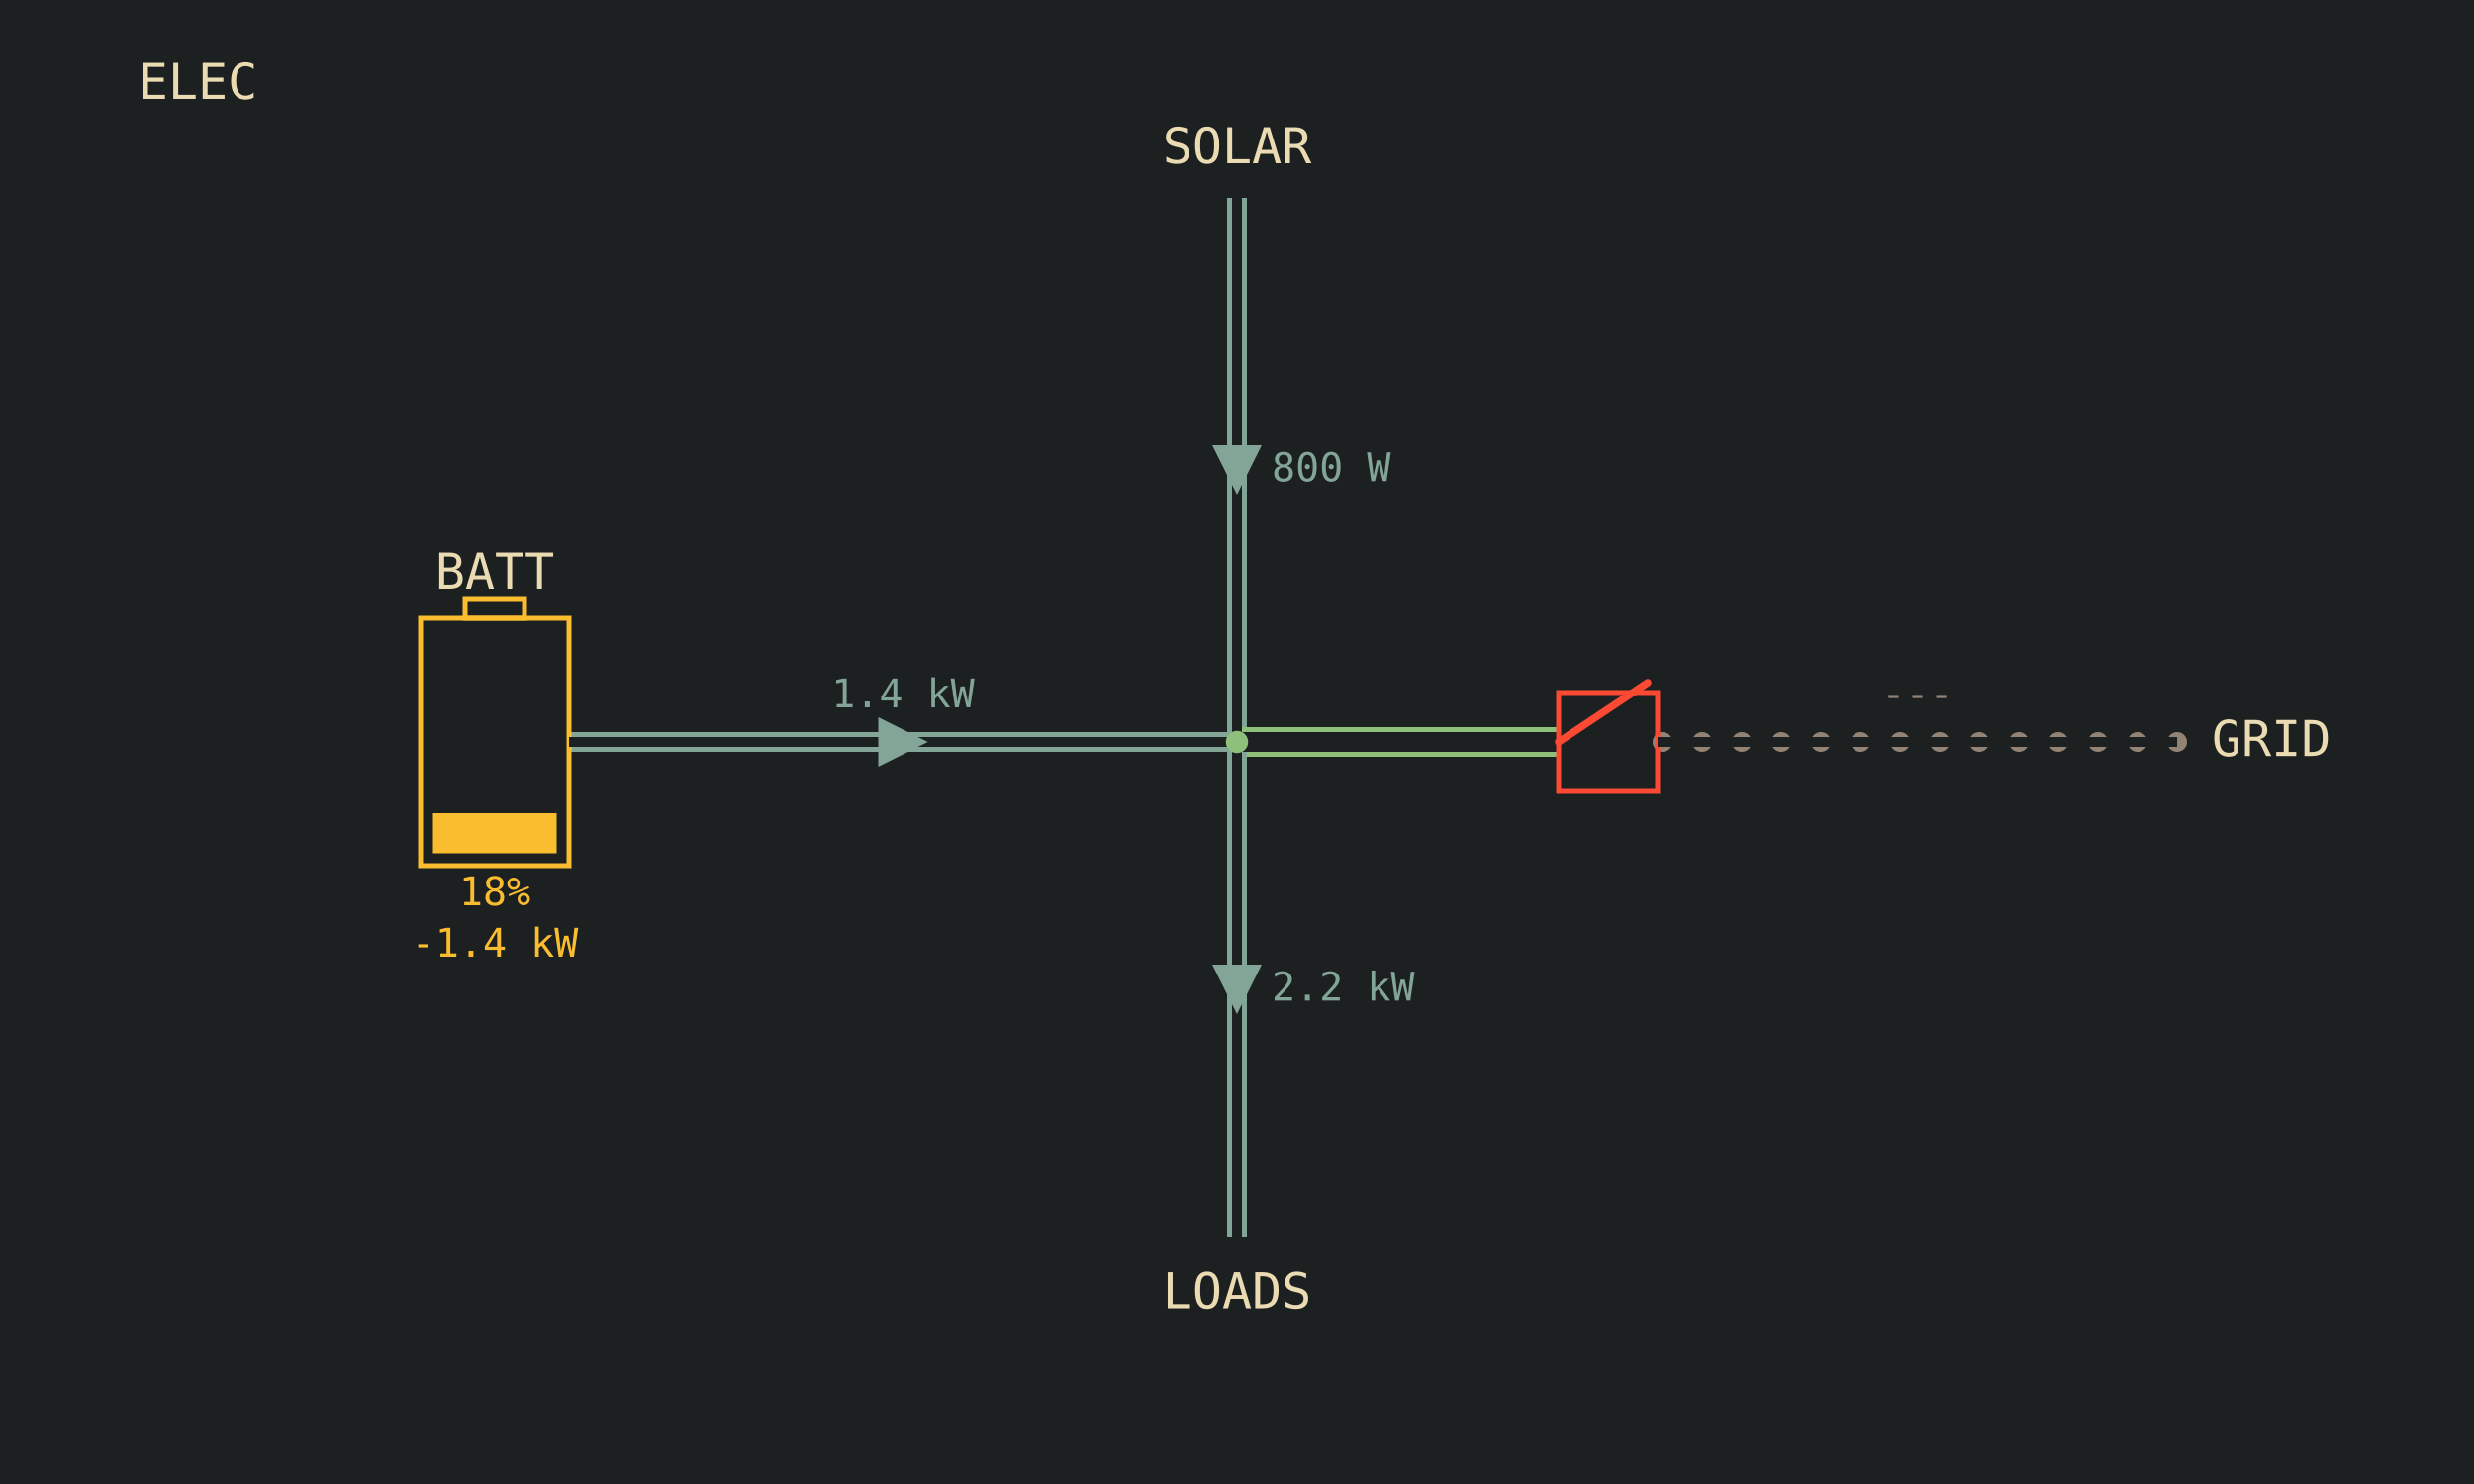
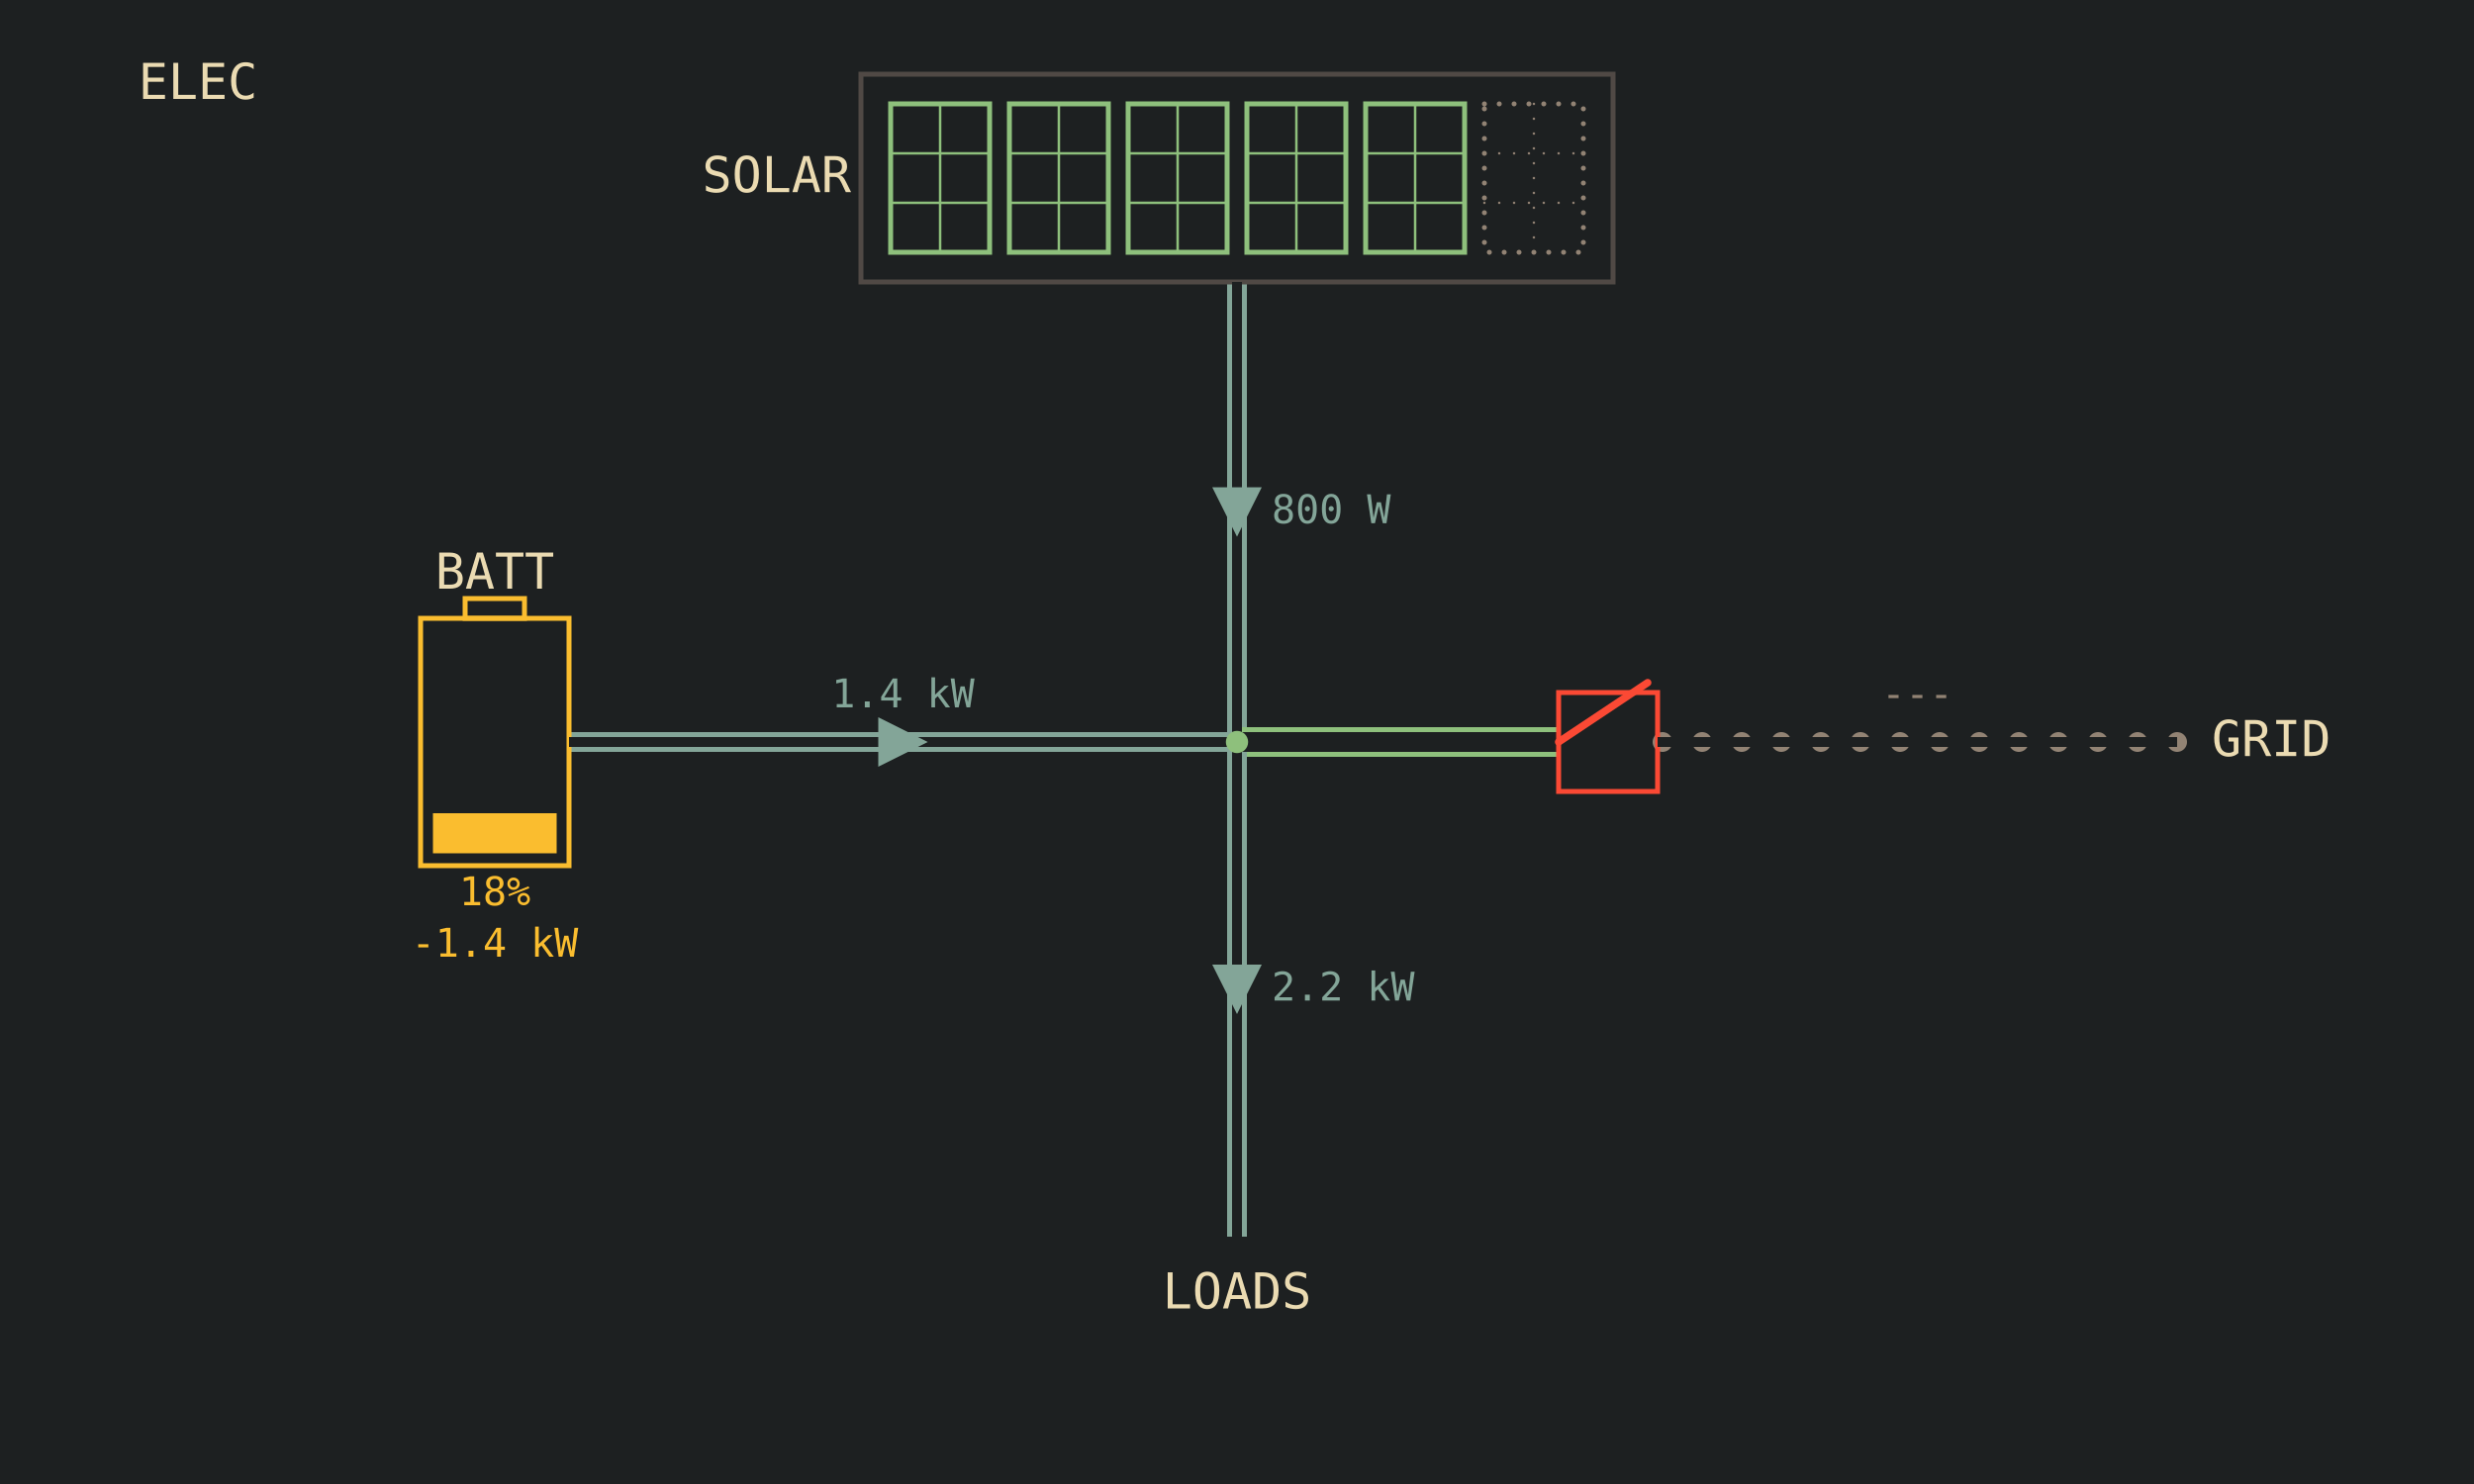
<svg xmlns="http://www.w3.org/2000/svg" viewBox="0 0 1000 600" width="1280" height="768" data-page="electrical" data-theme="lcd">
  <rect x="0" y="0" width="1000" height="600" fill="#1d2021" />
  <g id="casings">
    <g data-for="solar">
-       <polyline points="500,80 500,300" fill="none" stroke="#83a598" stroke-width="8" stroke-linejoin="round" />
+       <polyline points="500,114 500,300" fill="none" stroke="#83a598" stroke-width="8" stroke-linejoin="round" />
    </g>
    <g data-for="battery_feed">
      <polyline points="500,300 230,300" fill="none" stroke="#83a598" stroke-width="8" stroke-linejoin="round" />
    </g>
    <g data-for="bus_tie">
      <polyline points="500,300 630,300" fill="none" stroke="#8ec07c" stroke-width="12" stroke-linejoin="round" />
    </g>
    <g data-for="grid">
      <polyline points="880,300 670,300" fill="none" stroke="#928374" stroke-width="8" stroke-dasharray="0 16" stroke-linecap="round" stroke-linejoin="round" />
    </g>
    <g data-for="loads">
      <polyline points="500,300 500,500" fill="none" stroke="#83a598" stroke-width="8" stroke-linejoin="round" />
    </g>
  </g>
  <g id="title">
    <text x="80" y="40" text-anchor="middle" font-family="DejaVu Sans Mono, monospace" font-size="20" fill="#ebdbb2">ELEC</text>
  </g>
+   <g id="array">
+     <rect x="348" y="30" width="304" height="84" fill="none" stroke="#504945" stroke-width="2" />
+     <g id="array.p1">
+       <rect x="360" y="42" width="40" height="60" fill="none" stroke="#8ec07c" stroke-width="2" />
+       <line x1="360" y1="62" x2="400" y2="62" stroke="#8ec07c" stroke-width="1" />
+       <line x1="360" y1="82" x2="400" y2="82" stroke="#8ec07c" stroke-width="1" />
+       <line x1="380" y1="42" x2="380" y2="102" stroke="#8ec07c" stroke-width="1" />
+     </g>
+     <g id="array.p2">
+       <rect x="408" y="42" width="40" height="60" fill="none" stroke="#8ec07c" stroke-width="2" />
+       <line x1="408" y1="62" x2="448" y2="62" stroke="#8ec07c" stroke-width="1" />
+       <line x1="408" y1="82" x2="448" y2="82" stroke="#8ec07c" stroke-width="1" />
+       <line x1="428" y1="42" x2="428" y2="102" stroke="#8ec07c" stroke-width="1" />
+     </g>
+     <g id="array.p3">
+       <rect x="456" y="42" width="40" height="60" fill="none" stroke="#8ec07c" stroke-width="2" />
+       <line x1="456" y1="62" x2="496" y2="62" stroke="#8ec07c" stroke-width="1" />
+       <line x1="456" y1="82" x2="496" y2="82" stroke="#8ec07c" stroke-width="1" />
+       <line x1="476" y1="42" x2="476" y2="102" stroke="#8ec07c" stroke-width="1" />
+     </g>
+     <g id="array.p4">
+       <rect x="504" y="42" width="40" height="60" fill="none" stroke="#8ec07c" stroke-width="2" />
+       <line x1="504" y1="62" x2="544" y2="62" stroke="#8ec07c" stroke-width="1" />
+       <line x1="504" y1="82" x2="544" y2="82" stroke="#8ec07c" stroke-width="1" />
+       <line x1="524" y1="42" x2="524" y2="102" stroke="#8ec07c" stroke-width="1" />
+     </g>
+     <g id="array.p5">
+       <rect x="552" y="42" width="40" height="60" fill="none" stroke="#8ec07c" stroke-width="2" />
+       <line x1="552" y1="62" x2="592" y2="62" stroke="#8ec07c" stroke-width="1" />
+       <line x1="552" y1="82" x2="592" y2="82" stroke="#8ec07c" stroke-width="1" />
+       <line x1="572" y1="42" x2="572" y2="102" stroke="#8ec07c" stroke-width="1" />
+     </g>
+     <g id="array.p6">
+       <rect x="600" y="42" width="40" height="60" fill="none" stroke="#928374" stroke-width="2" stroke-dasharray="0 6" stroke-linecap="round" />
+       <line x1="600" y1="62" x2="640" y2="62" stroke="#928374" stroke-width="1" stroke-dasharray="0 6" stroke-linecap="round" />
+       <line x1="600" y1="82" x2="640" y2="82" stroke="#928374" stroke-width="1" stroke-dasharray="0 6" stroke-linecap="round" />
+       <line x1="620" y1="42" x2="620" y2="102" stroke="#928374" stroke-width="1" stroke-dasharray="0 6" stroke-linecap="round" />
+     </g>
+     <text x="344" y="72" text-anchor="end" dominant-baseline="middle" font-family="DejaVu Sans Mono, monospace" font-size="20" fill="#ebdbb2">SOLAR</text>
+   </g>
  <g id="solar">
-     <polyline points="500,80 500,300" fill="none" stroke="#1d2021" stroke-width="4" stroke-linejoin="round" />
-     <polygon points="500,200 490,180 510,180" fill="#83a598" />
-     <text x="500" y="66" text-anchor="middle" font-family="DejaVu Sans Mono, monospace" font-size="20" fill="#ebdbb2">SOLAR</text>
-     <text x="514" y="190" text-anchor="start" dominant-baseline="middle" font-family="DejaVu Sans Mono, monospace" font-size="16" fill="#83a598">800 W</text>
+     <polyline points="500,114 500,300" fill="none" stroke="#1d2021" stroke-width="4" stroke-linejoin="round" />
+     <polygon points="500,217 490,197 510,197" fill="#83a598" />
+     <text x="514" y="207" text-anchor="start" dominant-baseline="middle" font-family="DejaVu Sans Mono, monospace" font-size="16" fill="#83a598">800 W</text>
  </g>
  <g id="battery">
    <rect x="170" y="250" width="60" height="100" fill="none" stroke="#fabd2f" stroke-width="2" />
    <rect x="188" y="242" width="24" height="8" fill="none" stroke="#fabd2f" stroke-width="2" />
    <rect x="175" y="328.8" width="50" height="16.2" fill="#fabd2f" />
    <text x="200" y="238" text-anchor="middle" font-family="DejaVu Sans Mono, monospace" font-size="20" fill="#ebdbb2">BATT</text>
    <text x="200" y="366" text-anchor="middle" font-family="DejaVu Sans Mono, monospace" font-size="16" fill="#fabd2f">18%</text>
    <text x="200" y="386.8" text-anchor="middle" font-family="DejaVu Sans Mono, monospace" font-size="16" fill="#fabd2f">-1.4 kW</text>
  </g>
  <g id="battery_feed">
    <polyline points="500,300 230,300" fill="none" stroke="#1d2021" stroke-width="4" stroke-linejoin="round" />
    <polygon points="375,300 355,310 355,290" fill="#83a598" />
    <text x="365" y="286" text-anchor="middle" font-family="DejaVu Sans Mono, monospace" font-size="16" fill="#83a598">1.4 kW</text>
  </g>
  <g id="bus_tie">
    <polyline points="500,300 630,300" fill="none" stroke="#1d2021" stroke-width="8" stroke-linejoin="round" />
  </g>
  <g id="main_breaker">
    <g>
      <rect x="630" y="280" width="40" height="40" fill="none" stroke="#fb4934" stroke-width="2" />
      <line x1="630" y1="300" x2="666" y2="276" stroke="#fb4934" stroke-width="3" stroke-linecap="round" />
    </g>
  </g>
  <g id="grid">
    <polyline points="880,300 670,300" fill="none" stroke="#1d2021" stroke-width="4" stroke-linejoin="round" />
    <text x="894" y="300" text-anchor="start" dominant-baseline="middle" font-family="DejaVu Sans Mono, monospace" font-size="20" fill="#ebdbb2">GRID</text>
    <text x="775" y="286" text-anchor="middle" font-family="DejaVu Sans Mono, monospace" font-size="16" fill="#928374">---</text>
  </g>
  <g id="loads">
    <polyline points="500,300 500,500" fill="none" stroke="#1d2021" stroke-width="4" stroke-linejoin="round" />
    <polygon points="500,410 490,390 510,390" fill="#83a598" />
    <text x="500" y="529" text-anchor="middle" font-family="DejaVu Sans Mono, monospace" font-size="20" fill="#ebdbb2">LOADS</text>
    <text x="514" y="400" text-anchor="start" dominant-baseline="middle" font-family="DejaVu Sans Mono, monospace" font-size="16" fill="#83a598">2.2 kW</text>
  </g>
  <g id="bus">
    <circle cx="500" cy="300" r="4.5" fill="#8ec07c" />
  </g>
</svg>
